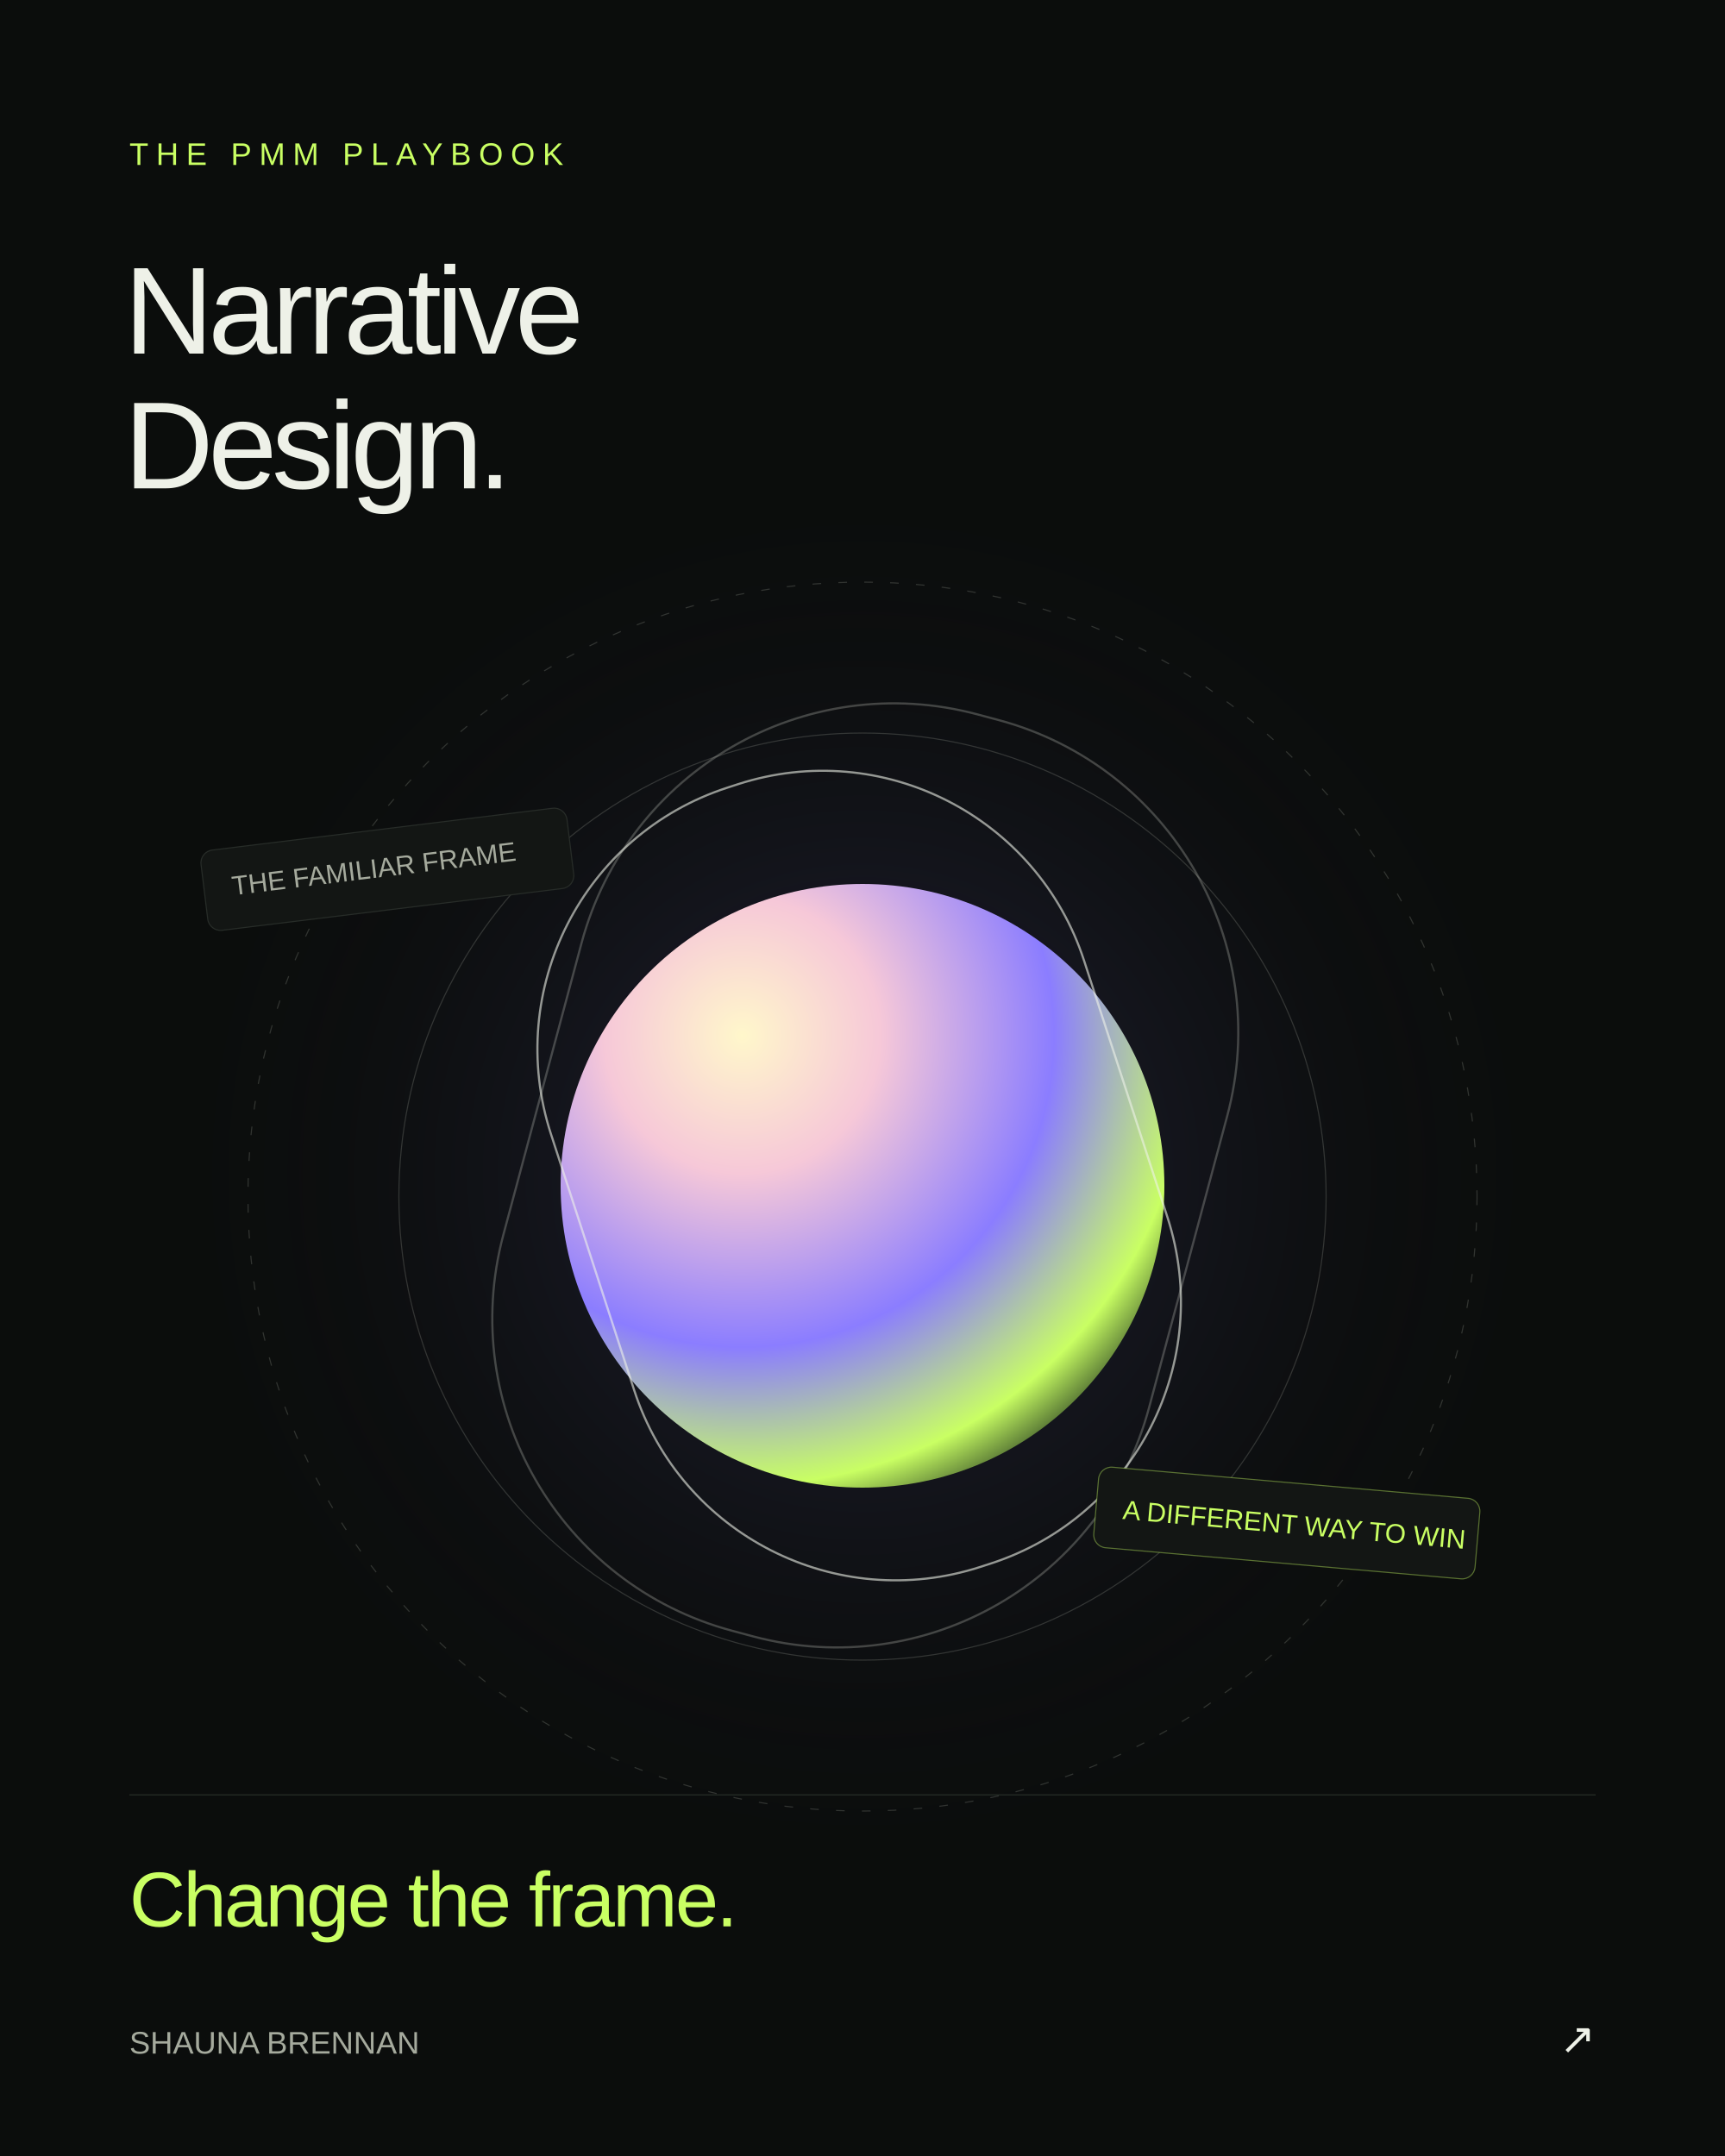
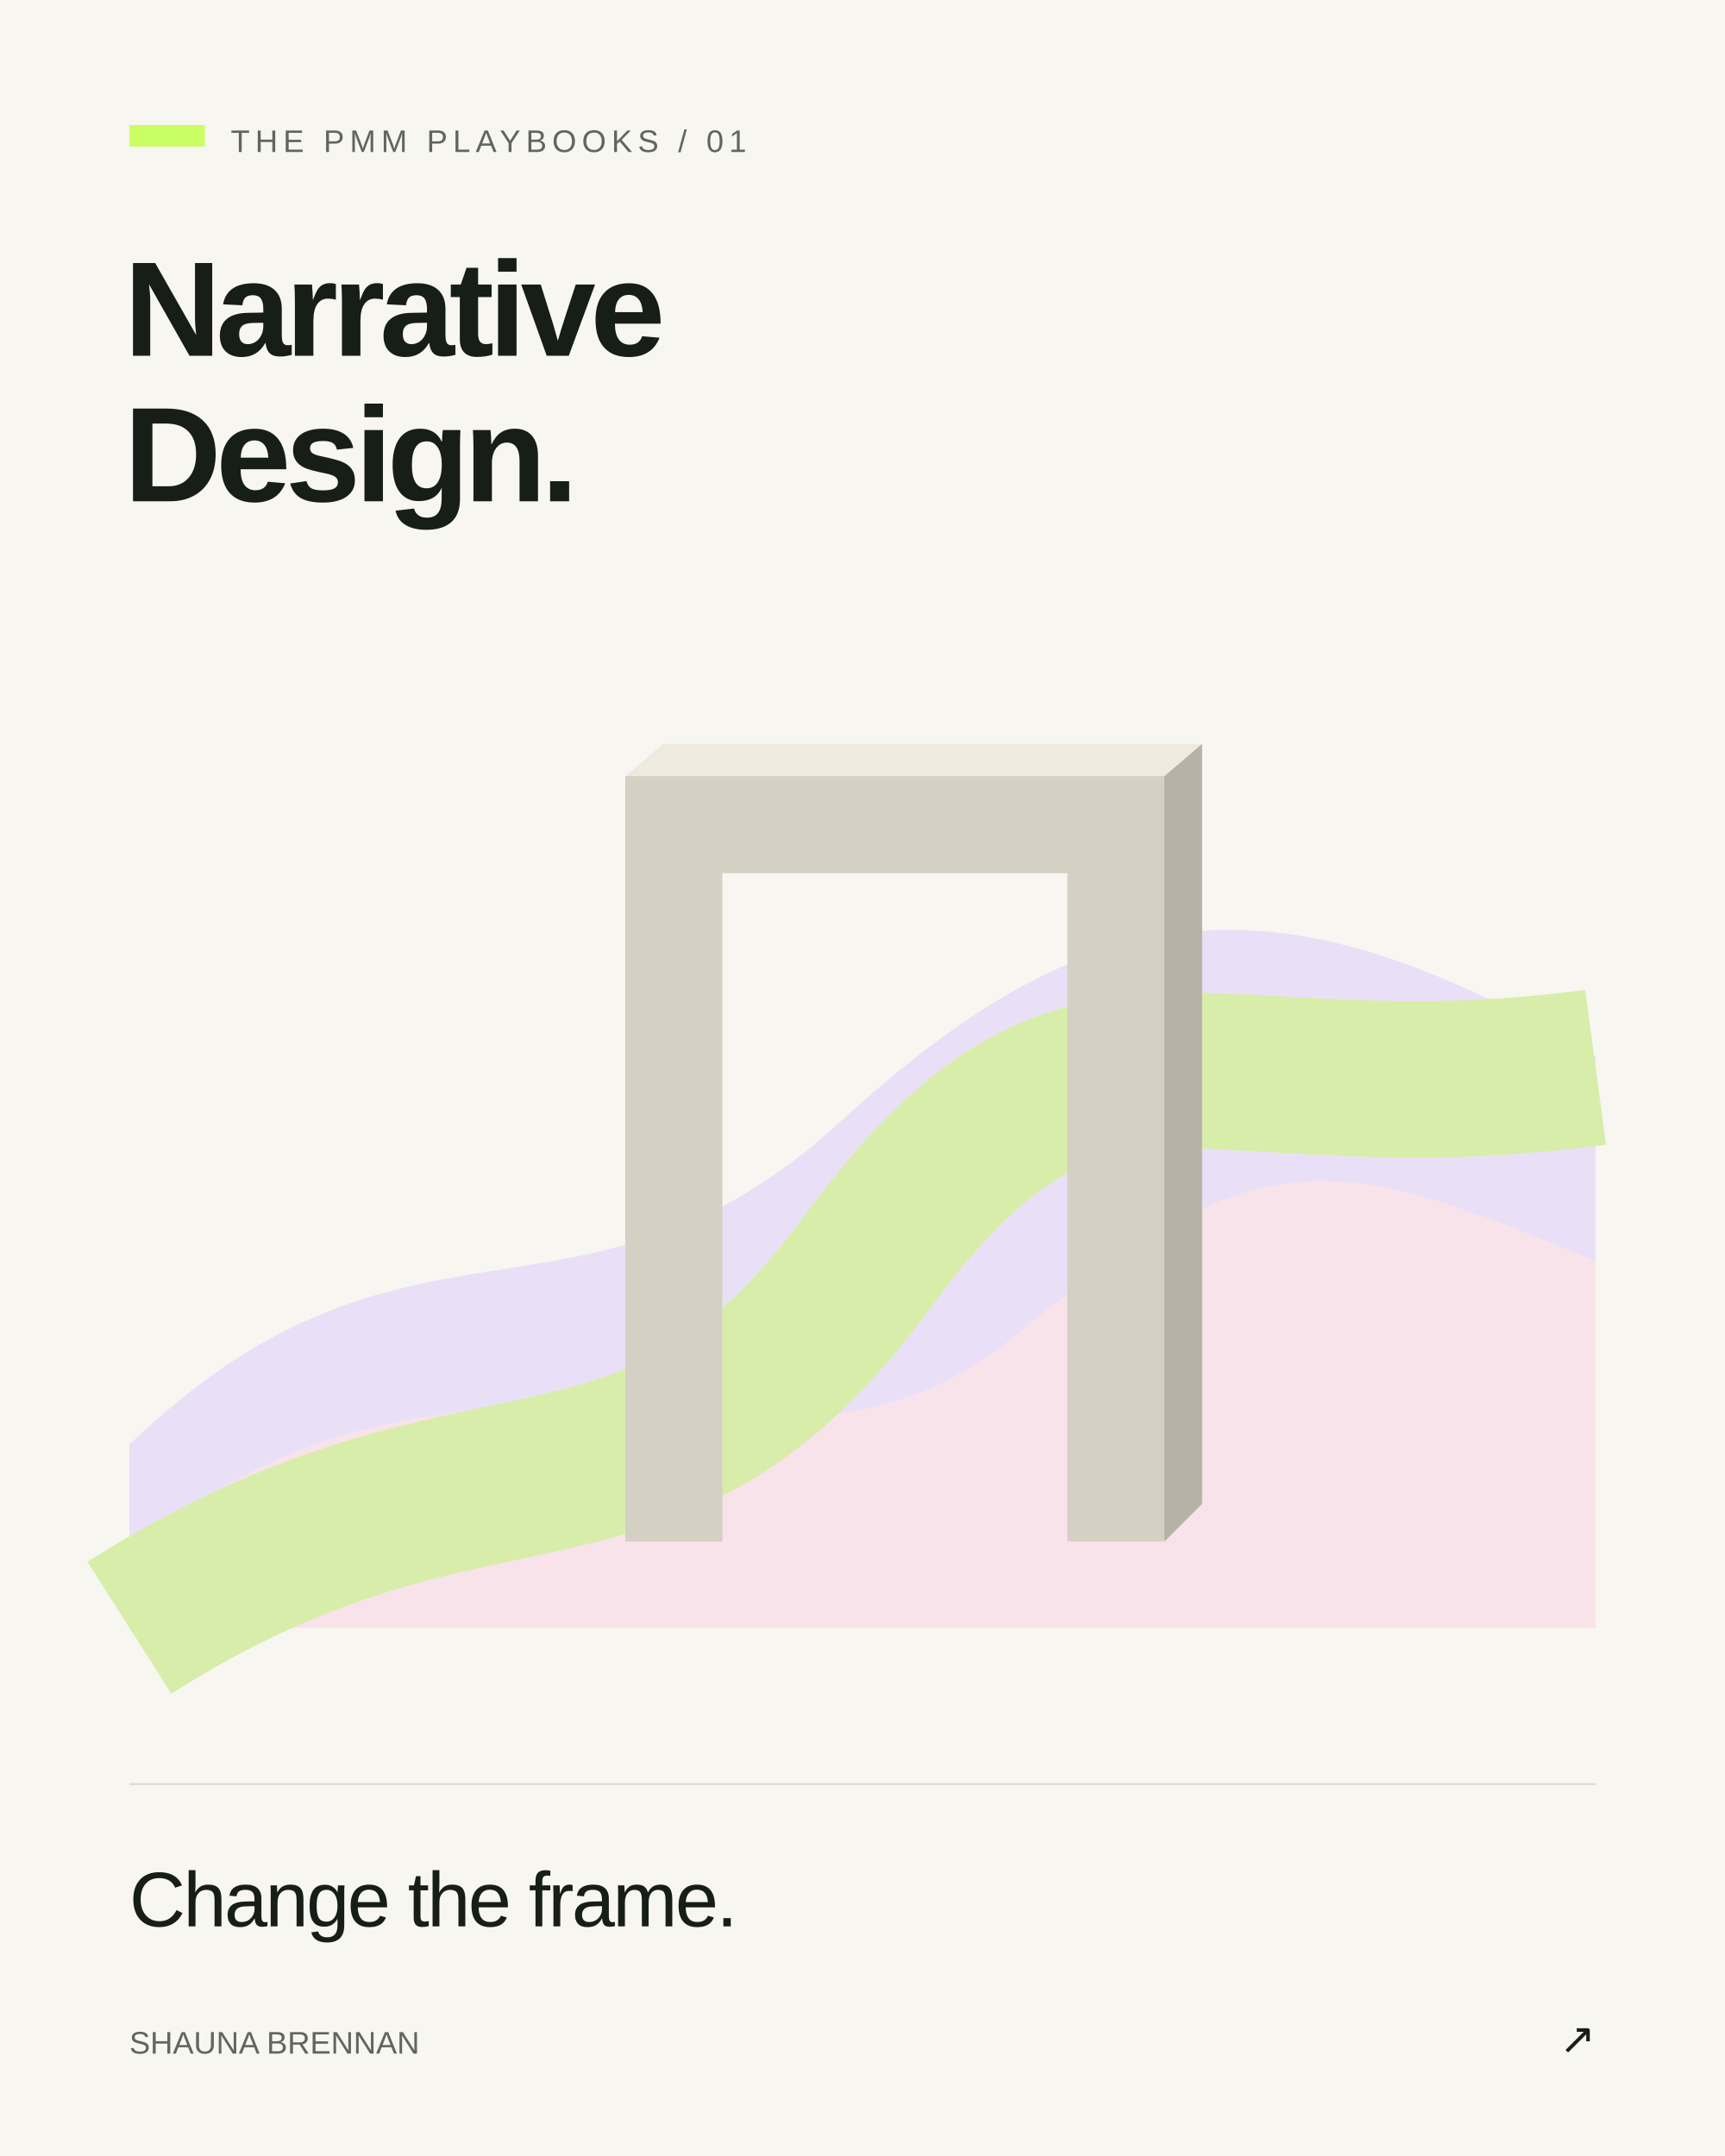
<svg xmlns="http://www.w3.org/2000/svg" width="1600" height="2000" viewBox="0 0 1600 2000" role="img" aria-labelledby="title desc">
-   <defs>
-     <radialGradient id="orb" cx="30%" cy="25%" r="85%">
-       <stop offset="0" stop-color="#fff7cb" />
-       <stop offset=".27" stop-color="#f6c8d8" />
-       <stop offset=".61" stop-color="#8b7dff" />
-       <stop offset=".88" stop-color="#c9ff63" />
-       <stop offset="1" stop-color="#385128" />
-     </radialGradient>
-     <radialGradient id="glow">
-       <stop stop-color="#8b7dff" stop-opacity=".2" />
-       <stop offset="1" stop-color="#0b0d0c" stop-opacity="0" />
-     </radialGradient>
-   </defs>
-   <rect width="1600" height="2000" fill="#0b0d0c" />
-   <circle cx="800" cy="1090" r="660" fill="url(#glow)" />
-   <g fill="none" stroke="#a5aa9d" stroke-opacity=".25">
-     <circle cx="800" cy="1110" r="430" />
-     <circle cx="800" cy="1110" r="570" stroke-dasharray="8 16" />
-   </g>
-   <circle cx="800" cy="1100" r="280" fill="url(#orb)" />
-   <g fill="none" stroke="#eef1e8">
-     <rect x="540" y="710" width="520" height="760" rx="255" stroke-opacity=".6" stroke-width="2" transform="rotate(-18 800 1100)" />
-     <rect x="490" y="650" width="620" height="880" rx="300" stroke-opacity=".24" stroke-width="2" transform="rotate(15 800 1100)" />
-   </g>
-   <text x="120" y="153" fill="#c9ff63" font-family="Arial,sans-serif" font-size="29" letter-spacing="7">THE PMM PLAYBOOK</text>
-   <text x="115" y="328" fill="#eef1e8" font-family="Arial,sans-serif" font-size="115" font-weight="500" letter-spacing="-5">Narrative</text>
-   <text x="115" y="453" fill="#eef1e8" font-family="Arial,sans-serif" font-size="115" font-weight="500" letter-spacing="-5">Design.</text>
-   <rect x="185" y="790" width="342" height="75" rx="12" fill="#131614" stroke="#272c28" transform="rotate(-7 185 790)" />
-   <text x="211" y="834" fill="#a5aa9d" font-family="Arial,sans-serif" font-size="25" transform="rotate(-7 185 790)">THE FAMILIAR FRAME</text>
-   <rect x="1020" y="1360" width="355" height="75" rx="12" fill="#131614" stroke="#c9ff63" stroke-opacity=".4" transform="rotate(5 1020 1360)" />
-   <text x="1045" y="1407" fill="#c9ff63" font-family="Arial,sans-serif" font-size="25" transform="rotate(5 1020 1360)">A DIFFERENT WAY TO WIN</text>
-   <path d="M120 1665H1480" stroke="#272c28" />
-   <text x="120" y="1787" fill="#c9ff63" font-family="Arial,sans-serif" font-size="72" letter-spacing="-2">Change the frame.</text>
-   <text x="120" y="1905" fill="#a5aa9d" font-family="Arial,sans-serif" font-size="29">SHAUNA BRENNAN</text>
-   <text x="1480" y="1905" text-anchor="end" fill="#eef1e8" font-family="Arial,sans-serif" font-size="40">↗</text>
+   <rect width="1600" height="2000" fill="#f8f6f0" />
+   <rect x="120" y="116" width="70" height="20" fill="#c9ff63" />
+   <text x="214" y="141" fill="#5f675d" font-family="Arial,sans-serif" font-size="29" letter-spacing="5">THE PMM PLAYBOOKS / 01</text>
+   <text x="115" y="330" fill="#171e18" font-family="Arial,sans-serif" font-size="125" font-weight="600" letter-spacing="-5">Narrative</text>
+   <text x="115" y="465" fill="#171e18" font-family="Arial,sans-serif" font-size="125" font-weight="600" letter-spacing="-5">Design.</text>
+   <path d="M120 1340C380 1090 540 1260 780 1040S1190 810 1480 980V1450H120Z" fill="#e9e0f8" />
+   <path d="M120 1440C450 1170 710 1430 940 1240S1240 1070 1480 1170V1510H120Z" fill="#f7e3e9" />
+   <path d="M120 1510C450 1300 600 1450 805 1170S1110 1040 1480 990" fill="none" stroke="#d9edab" stroke-width="145" />
+   <path d="M580 1430V720H1080V1430H990V810H670V1430Z" fill="#d4d0c4" />
+   <path d="M580 1430V720H1080L1115 690H615L580 720" fill="#eeeae0" />
+   <path d="M1080 720L1115 690V1395L1080 1430Z" fill="#b7b2a6" />
+   <path d="M120 1655H1480" stroke="#dcded3" stroke-width="2" />
+   <text x="120" y="1787" fill="#171e18" font-family="Arial,sans-serif" font-size="72" letter-spacing="-2">Change the frame.</text>
+   <text x="120" y="1905" fill="#5f675d" font-family="Arial,sans-serif" font-size="29">SHAUNA BRENNAN</text>
+   <text x="1480" y="1905" text-anchor="end" fill="#171e18" font-family="Arial,sans-serif" font-size="40">↗</text>
</svg>
